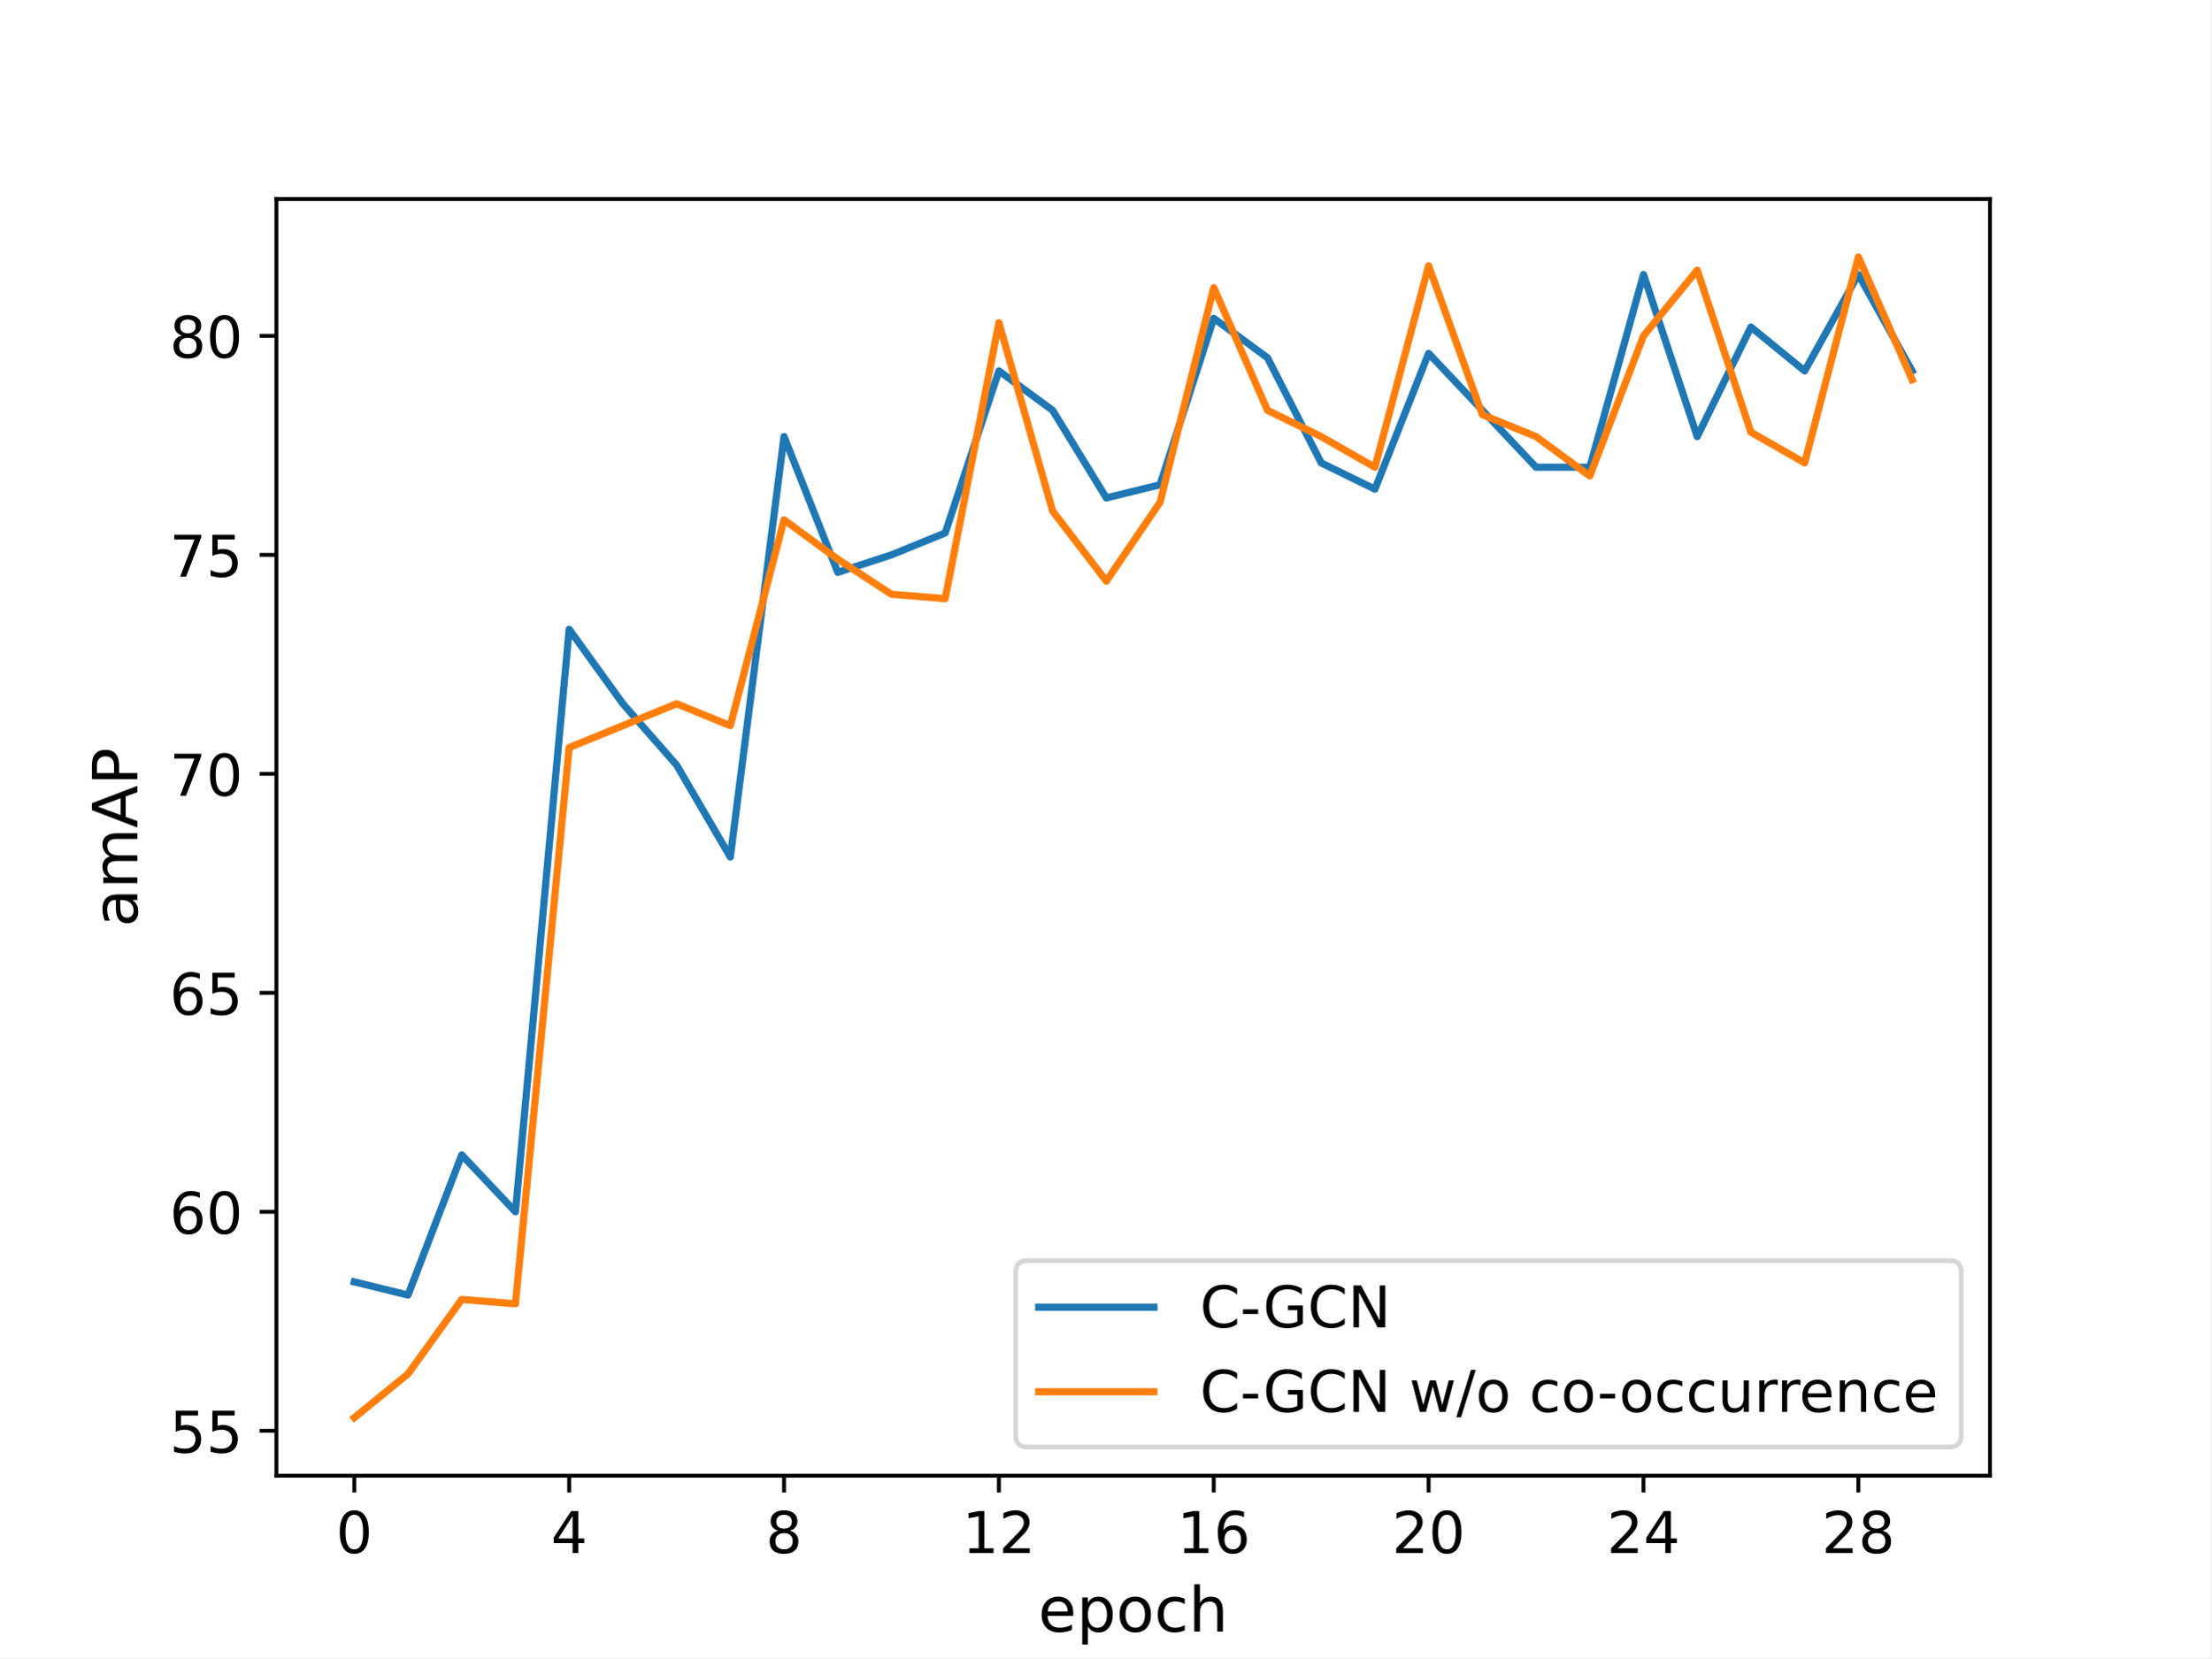
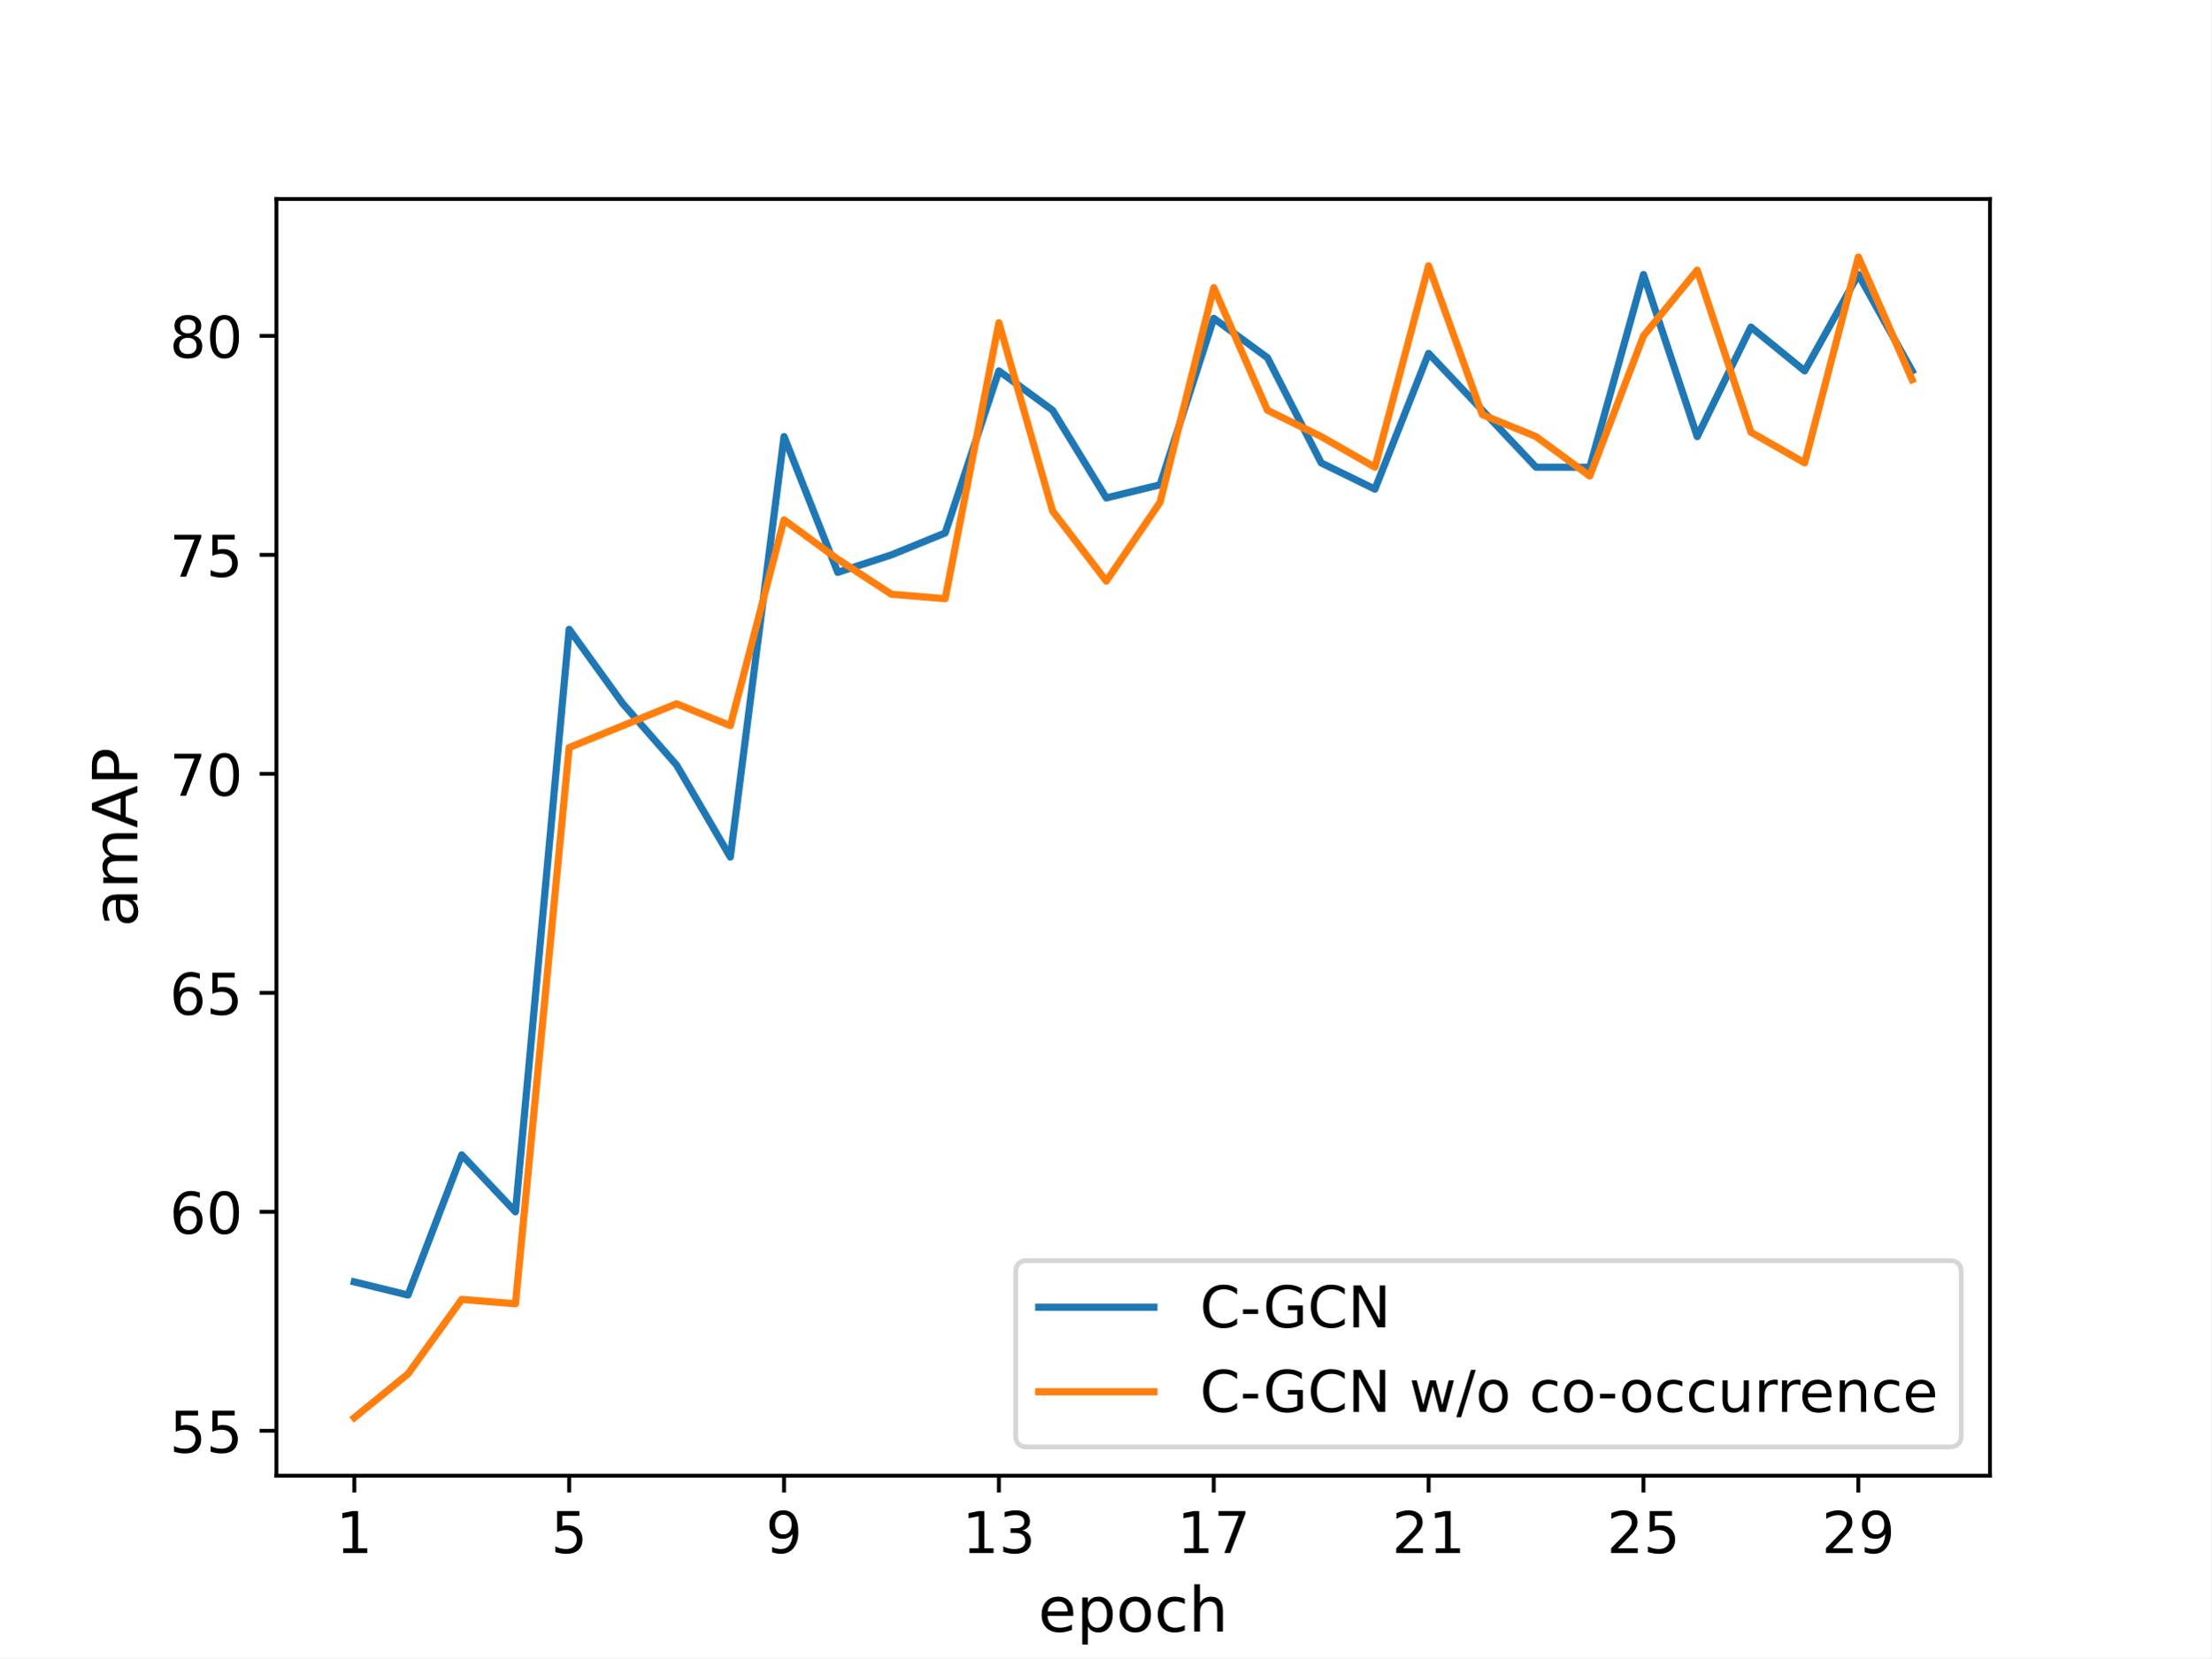
<svg xmlns="http://www.w3.org/2000/svg" xmlns:xlink="http://www.w3.org/1999/xlink" width="460.8pt" height="345.6pt" viewBox="0 0 460.8 345.6" version="1.1">
  <defs>
    <style type="text/css">*{stroke-linejoin: round; stroke-linecap: butt}</style>
  </defs>
  <g id="figure_1">
    <g id="patch_1">
      <path d="M 0 345.6  L 460.8 345.6  L 460.8 0  L 0 0  z " style="fill: #ffffff" />
    </g>
    <g id="axes_1">
      <g id="patch_2">
        <path d="M 57.6 307.584  L 414.72 307.584  L 414.72 41.472  L 57.6 41.472  z " style="fill: #ffffff" />
      </g>
      <g id="matplotlib.axis_1">
        <g id="xtick_1">
          <g id="line2d_1">
            <defs>
-               <path id="m57bc3c6bd3" d="M 0 0  L 0 3.5  " style="stroke: #000000; stroke-width: 0.8" />
-             </defs>
-             <g>
-               <use xlink:href="#m57bc3c6bd3" x="73.833" y="307.584" style="stroke: #000000; stroke-width: 0.8" />
+               <path id="m1330197c6f" d="M 0 0  L 0 3.5  " style="stroke: #000000; stroke-width: 0.8" />
+             </defs>
+             <g>
+               <use xlink:href="#m1330197c6f" x="73.833" y="307.584" style="stroke: #000000; stroke-width: 0.8" />
            </g>
          </g>
          <g id="text_1">
            <g transform="translate(70.01523 323.7021) scale(0.12 -0.12)">
              <defs>
-                 <path id="DejaVuSans-30" d="M 2034 4250  Q 1547 4250 1301 3770  Q 1056 3291 1056 2328  Q 1056 1369 1301 889  Q 1547 409 2034 409  Q 2525 409 2770 889  Q 3016 1369 3016 2328  Q 3016 3291 2770 3770  Q 2525 4250 2034 4250  z M 2034 4750  Q 2819 4750 3233 4129  Q 3647 3509 3647 2328  Q 3647 1150 3233 529  Q 2819 -91 2034 -91  Q 1250 -91 836 529  Q 422 1150 422 2328  Q 422 3509 836 4129  Q 1250 4750 2034 4750  z " transform="scale(0.015625)" />
-               </defs>
-               <use xlink:href="#DejaVuSans-30" />
+                 <path id="DejaVuSans-31" d="M 794 531  L 1825 531  L 1825 4091  L 703 3866  L 703 4441  L 1819 4666  L 2450 4666  L 2450 531  L 3481 531  L 3481 0  L 794 0  L 794 531  z " transform="scale(0.015625)" />
+               </defs>
+               <use xlink:href="#DejaVuSans-31" />
            </g>
          </g>
        </g>
        <g id="xtick_2">
          <g id="line2d_2">
            <g>
-               <use xlink:href="#m57bc3c6bd3" x="118.613" y="307.584" style="stroke: #000000; stroke-width: 0.8" />
+               <use xlink:href="#m1330197c6f" x="118.613" y="307.584" style="stroke: #000000; stroke-width: 0.8" />
            </g>
          </g>
          <g id="text_2">
            <g transform="translate(114.7952 323.7021) scale(0.12 -0.12)">
              <defs>
-                 <path id="DejaVuSans-34" d="M 2419 4116  L 825 1625  L 2419 1625  L 2419 4116  z M 2253 4666  L 3047 4666  L 3047 1625  L 3713 1625  L 3713 1100  L 3047 1100  L 3047 0  L 2419 0  L 2419 1100  L 313 1100  L 313 1709  L 2253 4666  z " transform="scale(0.015625)" />
-               </defs>
-               <use xlink:href="#DejaVuSans-34" />
+                 <path id="DejaVuSans-35" d="M 691 4666  L 3169 4666  L 3169 4134  L 1269 4134  L 1269 2991  Q 1406 3038 1543 3061  Q 1681 3084 1819 3084  Q 2600 3084 3056 2656  Q 3513 2228 3513 1497  Q 3513 744 3044 326  Q 2575 -91 1722 -91  Q 1428 -91 1123 -41  Q 819 9 494 109  L 494 744  Q 775 591 1075 516  Q 1375 441 1709 441  Q 2250 441 2565 725  Q 2881 1009 2881 1497  Q 2881 1984 2565 2268  Q 2250 2553 1709 2553  Q 1456 2553 1204 2497  Q 953 2441 691 2322  L 691 4666  z " transform="scale(0.015625)" />
+               </defs>
+               <use xlink:href="#DejaVuSans-35" />
            </g>
          </g>
        </g>
        <g id="xtick_3">
          <g id="line2d_3">
            <g>
-               <use xlink:href="#m57bc3c6bd3" x="163.393" y="307.584" style="stroke: #000000; stroke-width: 0.8" />
+               <use xlink:href="#m1330197c6f" x="163.393" y="307.584" style="stroke: #000000; stroke-width: 0.8" />
            </g>
          </g>
          <g id="text_3">
            <g transform="translate(159.5751 323.7021) scale(0.12 -0.12)">
              <defs>
-                 <path id="DejaVuSans-38" d="M 2034 2216  Q 1584 2216 1326 1975  Q 1069 1734 1069 1313  Q 1069 891 1326 650  Q 1584 409 2034 409  Q 2484 409 2743 651  Q 3003 894 3003 1313  Q 3003 1734 2745 1975  Q 2488 2216 2034 2216  z M 1403 2484  Q 997 2584 770 2862  Q 544 3141 544 3541  Q 544 4100 942 4425  Q 1341 4750 2034 4750  Q 2731 4750 3128 4425  Q 3525 4100 3525 3541  Q 3525 3141 3298 2862  Q 3072 2584 2669 2484  Q 3125 2378 3379 2068  Q 3634 1759 3634 1313  Q 3634 634 3220 271  Q 2806 -91 2034 -91  Q 1263 -91 848 271  Q 434 634 434 1313  Q 434 1759 690 2068  Q 947 2378 1403 2484  z M 1172 3481  Q 1172 3119 1398 2916  Q 1625 2713 2034 2713  Q 2441 2713 2670 2916  Q 2900 3119 2900 3481  Q 2900 3844 2670 4047  Q 2441 4250 2034 4250  Q 1625 4250 1398 4047  Q 1172 3844 1172 3481  z " transform="scale(0.015625)" />
-               </defs>
-               <use xlink:href="#DejaVuSans-38" />
+                 <path id="DejaVuSans-39" d="M 703 97  L 703 672  Q 941 559 1184 500  Q 1428 441 1663 441  Q 2288 441 2617 861  Q 2947 1281 2994 2138  Q 2813 1869 2534 1725  Q 2256 1581 1919 1581  Q 1219 1581 811 2004  Q 403 2428 403 3163  Q 403 3881 828 4315  Q 1253 4750 1959 4750  Q 2769 4750 3195 4129  Q 3622 3509 3622 2328  Q 3622 1225 3098 567  Q 2575 -91 1691 -91  Q 1453 -91 1209 -44  Q 966 3 703 97  z M 1959 2075  Q 2384 2075 2632 2365  Q 2881 2656 2881 3163  Q 2881 3666 2632 3958  Q 2384 4250 1959 4250  Q 1534 4250 1286 3958  Q 1038 3666 1038 3163  Q 1038 2656 1286 2365  Q 1534 2075 1959 2075  z " transform="scale(0.015625)" />
+               </defs>
+               <use xlink:href="#DejaVuSans-39" />
            </g>
          </g>
        </g>
        <g id="xtick_4">
          <g id="line2d_4">
            <g>
-               <use xlink:href="#m57bc3c6bd3" x="208.173" y="307.584" style="stroke: #000000; stroke-width: 0.8" />
+               <use xlink:href="#m1330197c6f" x="208.173" y="307.584" style="stroke: #000000; stroke-width: 0.8" />
            </g>
          </g>
          <g id="text_4">
            <g transform="translate(200.5375 323.7021) scale(0.12 -0.12)">
              <defs>
-                 <path id="DejaVuSans-31" d="M 794 531  L 1825 531  L 1825 4091  L 703 3866  L 703 4441  L 1819 4666  L 2450 4666  L 2450 531  L 3481 531  L 3481 0  L 794 0  L 794 531  z " transform="scale(0.015625)" />
-                 <path id="DejaVuSans-32" d="M 1228 531  L 3431 531  L 3431 0  L 469 0  L 469 531  Q 828 903 1448 1529  Q 2069 2156 2228 2338  Q 2531 2678 2651 2914  Q 2772 3150 2772 3378  Q 2772 3750 2511 3984  Q 2250 4219 1831 4219  Q 1534 4219 1204 4116  Q 875 4013 500 3803  L 500 4441  Q 881 4594 1212 4672  Q 1544 4750 1819 4750  Q 2544 4750 2975 4387  Q 3406 4025 3406 3419  Q 3406 3131 3298 2873  Q 3191 2616 2906 2266  Q 2828 2175 2409 1742  Q 1991 1309 1228 531  z " transform="scale(0.015625)" />
+                 <path id="DejaVuSans-33" d="M 2597 2516  Q 3050 2419 3304 2112  Q 3559 1806 3559 1356  Q 3559 666 3084 287  Q 2609 -91 1734 -91  Q 1441 -91 1130 -33  Q 819 25 488 141  L 488 750  Q 750 597 1062 519  Q 1375 441 1716 441  Q 2309 441 2620 675  Q 2931 909 2931 1356  Q 2931 1769 2642 2001  Q 2353 2234 1838 2234  L 1294 2234  L 1294 2753  L 1863 2753  Q 2328 2753 2575 2939  Q 2822 3125 2822 3475  Q 2822 3834 2567 4026  Q 2313 4219 1838 4219  Q 1578 4219 1281 4162  Q 984 4106 628 3988  L 628 4550  Q 988 4650 1302 4700  Q 1616 4750 1894 4750  Q 2613 4750 3031 4423  Q 3450 4097 3450 3541  Q 3450 3153 3228 2886  Q 3006 2619 2597 2516  z " transform="scale(0.015625)" />
              </defs>
              <use xlink:href="#DejaVuSans-31" />
-               <use xlink:href="#DejaVuSans-32" x="63.623" />
+               <use xlink:href="#DejaVuSans-33" x="63.623" />
            </g>
          </g>
        </g>
        <g id="xtick_5">
          <g id="line2d_5">
            <g>
-               <use xlink:href="#m57bc3c6bd3" x="252.952" y="307.584" style="stroke: #000000; stroke-width: 0.8" />
+               <use xlink:href="#m1330197c6f" x="252.952" y="307.584" style="stroke: #000000; stroke-width: 0.8" />
            </g>
          </g>
          <g id="text_5">
            <g transform="translate(245.3175 323.7021) scale(0.12 -0.12)">
              <defs>
-                 <path id="DejaVuSans-36" d="M 2113 2584  Q 1688 2584 1439 2293  Q 1191 2003 1191 1497  Q 1191 994 1439 701  Q 1688 409 2113 409  Q 2538 409 2786 701  Q 3034 994 3034 1497  Q 3034 2003 2786 2293  Q 2538 2584 2113 2584  z M 3366 4563  L 3366 3988  Q 3128 4100 2886 4159  Q 2644 4219 2406 4219  Q 1781 4219 1451 3797  Q 1122 3375 1075 2522  Q 1259 2794 1537 2939  Q 1816 3084 2150 3084  Q 2853 3084 3261 2657  Q 3669 2231 3669 1497  Q 3669 778 3244 343  Q 2819 -91 2113 -91  Q 1303 -91 875 529  Q 447 1150 447 2328  Q 447 3434 972 4092  Q 1497 4750 2381 4750  Q 2619 4750 2861 4703  Q 3103 4656 3366 4563  z " transform="scale(0.015625)" />
+                 <path id="DejaVuSans-37" d="M 525 4666  L 3525 4666  L 3525 4397  L 1831 0  L 1172 0  L 2766 4134  L 525 4134  L 525 4666  z " transform="scale(0.015625)" />
              </defs>
              <use xlink:href="#DejaVuSans-31" />
-               <use xlink:href="#DejaVuSans-36" x="63.623" />
+               <use xlink:href="#DejaVuSans-37" x="63.623" />
            </g>
          </g>
        </g>
        <g id="xtick_6">
          <g id="line2d_6">
            <g>
-               <use xlink:href="#m57bc3c6bd3" x="297.732" y="307.584" style="stroke: #000000; stroke-width: 0.8" />
+               <use xlink:href="#m1330197c6f" x="297.732" y="307.584" style="stroke: #000000; stroke-width: 0.8" />
            </g>
          </g>
          <g id="text_6">
            <g transform="translate(290.0974 323.7021) scale(0.12 -0.12)">
+               <defs>
+                 <path id="DejaVuSans-32" d="M 1228 531  L 3431 531  L 3431 0  L 469 0  L 469 531  Q 828 903 1448 1529  Q 2069 2156 2228 2338  Q 2531 2678 2651 2914  Q 2772 3150 2772 3378  Q 2772 3750 2511 3984  Q 2250 4219 1831 4219  Q 1534 4219 1204 4116  Q 875 4013 500 3803  L 500 4441  Q 881 4594 1212 4672  Q 1544 4750 1819 4750  Q 2544 4750 2975 4387  Q 3406 4025 3406 3419  Q 3406 3131 3298 2873  Q 3191 2616 2906 2266  Q 2828 2175 2409 1742  Q 1991 1309 1228 531  z " transform="scale(0.015625)" />
+               </defs>
              <use xlink:href="#DejaVuSans-32" />
-               <use xlink:href="#DejaVuSans-30" x="63.623" />
+               <use xlink:href="#DejaVuSans-31" x="63.623" />
            </g>
          </g>
        </g>
        <g id="xtick_7">
          <g id="line2d_7">
            <g>
-               <use xlink:href="#m57bc3c6bd3" x="342.512" y="307.584" style="stroke: #000000; stroke-width: 0.8" />
+               <use xlink:href="#m1330197c6f" x="342.512" y="307.584" style="stroke: #000000; stroke-width: 0.8" />
            </g>
          </g>
          <g id="text_7">
            <g transform="translate(334.8774 323.7021) scale(0.12 -0.12)">
              <use xlink:href="#DejaVuSans-32" />
-               <use xlink:href="#DejaVuSans-34" x="63.623" />
+               <use xlink:href="#DejaVuSans-35" x="63.623" />
            </g>
          </g>
        </g>
        <g id="xtick_8">
          <g id="line2d_8">
            <g>
-               <use xlink:href="#m57bc3c6bd3" x="387.292" y="307.584" style="stroke: #000000; stroke-width: 0.8" />
+               <use xlink:href="#m1330197c6f" x="387.292" y="307.584" style="stroke: #000000; stroke-width: 0.8" />
            </g>
          </g>
          <g id="text_8">
            <g transform="translate(379.6573 323.7021) scale(0.12 -0.12)">
              <use xlink:href="#DejaVuSans-32" />
-               <use xlink:href="#DejaVuSans-38" x="63.623" />
+               <use xlink:href="#DejaVuSans-39" x="63.623" />
            </g>
          </g>
        </g>
        <g id="text_9">
          <g transform="translate(216.3634 340.0757) scale(0.13 -0.13)">
            <defs>
              <path id="DejaVuSans-65" d="M 3597 1894  L 3597 1613  L 953 1613  Q 991 1019 1311 708  Q 1631 397 2203 397  Q 2534 397 2845 478  Q 3156 559 3463 722  L 3463 178  Q 3153 47 2828 -22  Q 2503 -91 2169 -91  Q 1331 -91 842 396  Q 353 884 353 1716  Q 353 2575 817 3079  Q 1281 3584 2069 3584  Q 2775 3584 3186 3129  Q 3597 2675 3597 1894  z M 3022 2063  Q 3016 2534 2758 2815  Q 2500 3097 2075 3097  Q 1594 3097 1305 2825  Q 1016 2553 972 2059  L 3022 2063  z " transform="scale(0.015625)" />
              <path id="DejaVuSans-70" d="M 1159 525  L 1159 -1331  L 581 -1331  L 581 3500  L 1159 3500  L 1159 2969  Q 1341 3281 1617 3432  Q 1894 3584 2278 3584  Q 2916 3584 3314 3078  Q 3713 2572 3713 1747  Q 3713 922 3314 415  Q 2916 -91 2278 -91  Q 1894 -91 1617 61  Q 1341 213 1159 525  z M 3116 1747  Q 3116 2381 2855 2742  Q 2594 3103 2138 3103  Q 1681 3103 1420 2742  Q 1159 2381 1159 1747  Q 1159 1113 1420 752  Q 1681 391 2138 391  Q 2594 391 2855 752  Q 3116 1113 3116 1747  z " transform="scale(0.015625)" />
              <path id="DejaVuSans-6f" d="M 1959 3097  Q 1497 3097 1228 2736  Q 959 2375 959 1747  Q 959 1119 1226 758  Q 1494 397 1959 397  Q 2419 397 2687 759  Q 2956 1122 2956 1747  Q 2956 2369 2687 2733  Q 2419 3097 1959 3097  z M 1959 3584  Q 2709 3584 3137 3096  Q 3566 2609 3566 1747  Q 3566 888 3137 398  Q 2709 -91 1959 -91  Q 1206 -91 779 398  Q 353 888 353 1747  Q 353 2609 779 3096  Q 1206 3584 1959 3584  z " transform="scale(0.015625)" />
              <path id="DejaVuSans-63" d="M 3122 3366  L 3122 2828  Q 2878 2963 2633 3030  Q 2388 3097 2138 3097  Q 1578 3097 1268 2742  Q 959 2388 959 1747  Q 959 1106 1268 751  Q 1578 397 2138 397  Q 2388 397 2633 464  Q 2878 531 3122 666  L 3122 134  Q 2881 22 2623 -34  Q 2366 -91 2075 -91  Q 1284 -91 818 406  Q 353 903 353 1747  Q 353 2603 823 3093  Q 1294 3584 2113 3584  Q 2378 3584 2631 3529  Q 2884 3475 3122 3366  z " transform="scale(0.015625)" />
              <path id="DejaVuSans-68" d="M 3513 2113  L 3513 0  L 2938 0  L 2938 2094  Q 2938 2591 2744 2837  Q 2550 3084 2163 3084  Q 1697 3084 1428 2787  Q 1159 2491 1159 1978  L 1159 0  L 581 0  L 581 4863  L 1159 4863  L 1159 2956  Q 1366 3272 1645 3428  Q 1925 3584 2291 3584  Q 2894 3584 3203 3211  Q 3513 2838 3513 2113  z " transform="scale(0.015625)" />
            </defs>
            <use xlink:href="#DejaVuSans-65" />
            <use xlink:href="#DejaVuSans-70" x="61.523" />
            <use xlink:href="#DejaVuSans-6f" x="125" />
            <use xlink:href="#DejaVuSans-63" x="186.182" />
            <use xlink:href="#DejaVuSans-68" x="241.162" />
          </g>
        </g>
      </g>
      <g id="matplotlib.axis_2">
        <g id="ytick_1">
          <g id="line2d_9">
            <defs>
-               <path id="mdd08ddc532" d="M 0 0  L -3.5 0  " style="stroke: #000000; stroke-width: 0.8" />
-             </defs>
-             <g>
-               <use xlink:href="#mdd08ddc532" x="57.6" y="298.227" style="stroke: #000000; stroke-width: 0.8" />
+               <path id="m8a1354bc60" d="M 0 0  L -3.5 0  " style="stroke: #000000; stroke-width: 0.8" />
+             </defs>
+             <g>
+               <use xlink:href="#m8a1354bc60" x="57.6" y="298.227" style="stroke: #000000; stroke-width: 0.8" />
            </g>
          </g>
          <g id="text_10">
            <g transform="translate(35.33 302.7858) scale(0.12 -0.12)">
-               <defs>
-                 <path id="DejaVuSans-35" d="M 691 4666  L 3169 4666  L 3169 4134  L 1269 4134  L 1269 2991  Q 1406 3038 1543 3061  Q 1681 3084 1819 3084  Q 2600 3084 3056 2656  Q 3513 2228 3513 1497  Q 3513 744 3044 326  Q 2575 -91 1722 -91  Q 1428 -91 1123 -41  Q 819 9 494 109  L 494 744  Q 775 591 1075 516  Q 1375 441 1709 441  Q 2250 441 2565 725  Q 2881 1009 2881 1497  Q 2881 1984 2565 2268  Q 2250 2553 1709 2553  Q 1456 2553 1204 2497  Q 953 2441 691 2322  L 691 4666  z " transform="scale(0.015625)" />
-               </defs>
              <use xlink:href="#DejaVuSans-35" />
              <use xlink:href="#DejaVuSans-35" x="63.623" />
            </g>
          </g>
        </g>
        <g id="ytick_2">
          <g id="line2d_10">
            <g>
-               <use xlink:href="#mdd08ddc532" x="57.6" y="252.581" style="stroke: #000000; stroke-width: 0.8" />
+               <use xlink:href="#m8a1354bc60" x="57.6" y="252.581" style="stroke: #000000; stroke-width: 0.8" />
            </g>
          </g>
          <g id="text_11">
            <g transform="translate(35.33 257.1405) scale(0.12 -0.12)">
+               <defs>
+                 <path id="DejaVuSans-36" d="M 2113 2584  Q 1688 2584 1439 2293  Q 1191 2003 1191 1497  Q 1191 994 1439 701  Q 1688 409 2113 409  Q 2538 409 2786 701  Q 3034 994 3034 1497  Q 3034 2003 2786 2293  Q 2538 2584 2113 2584  z M 3366 4563  L 3366 3988  Q 3128 4100 2886 4159  Q 2644 4219 2406 4219  Q 1781 4219 1451 3797  Q 1122 3375 1075 2522  Q 1259 2794 1537 2939  Q 1816 3084 2150 3084  Q 2853 3084 3261 2657  Q 3669 2231 3669 1497  Q 3669 778 3244 343  Q 2819 -91 2113 -91  Q 1303 -91 875 529  Q 447 1150 447 2328  Q 447 3434 972 4092  Q 1497 4750 2381 4750  Q 2619 4750 2861 4703  Q 3103 4656 3366 4563  z " transform="scale(0.015625)" />
+                 <path id="DejaVuSans-30" d="M 2034 4250  Q 1547 4250 1301 3770  Q 1056 3291 1056 2328  Q 1056 1369 1301 889  Q 1547 409 2034 409  Q 2525 409 2770 889  Q 3016 1369 3016 2328  Q 3016 3291 2770 3770  Q 2525 4250 2034 4250  z M 2034 4750  Q 2819 4750 3233 4129  Q 3647 3509 3647 2328  Q 3647 1150 3233 529  Q 2819 -91 2034 -91  Q 1250 -91 836 529  Q 422 1150 422 2328  Q 422 3509 836 4129  Q 1250 4750 2034 4750  z " transform="scale(0.015625)" />
+               </defs>
              <use xlink:href="#DejaVuSans-36" />
              <use xlink:href="#DejaVuSans-30" x="63.623" />
            </g>
          </g>
        </g>
        <g id="ytick_3">
          <g id="line2d_11">
            <g>
-               <use xlink:href="#mdd08ddc532" x="57.6" y="206.936" style="stroke: #000000; stroke-width: 0.8" />
+               <use xlink:href="#m8a1354bc60" x="57.6" y="206.936" style="stroke: #000000; stroke-width: 0.8" />
            </g>
          </g>
          <g id="text_12">
            <g transform="translate(35.33 211.4952) scale(0.12 -0.12)">
              <use xlink:href="#DejaVuSans-36" />
              <use xlink:href="#DejaVuSans-35" x="63.623" />
            </g>
          </g>
        </g>
        <g id="ytick_4">
          <g id="line2d_12">
            <g>
-               <use xlink:href="#mdd08ddc532" x="57.6" y="161.291" style="stroke: #000000; stroke-width: 0.8" />
+               <use xlink:href="#m8a1354bc60" x="57.6" y="161.291" style="stroke: #000000; stroke-width: 0.8" />
            </g>
          </g>
          <g id="text_13">
            <g transform="translate(35.33 165.8499) scale(0.12 -0.12)">
-               <defs>
-                 <path id="DejaVuSans-37" d="M 525 4666  L 3525 4666  L 3525 4397  L 1831 0  L 1172 0  L 2766 4134  L 525 4134  L 525 4666  z " transform="scale(0.015625)" />
-               </defs>
              <use xlink:href="#DejaVuSans-37" />
              <use xlink:href="#DejaVuSans-30" x="63.623" />
            </g>
          </g>
        </g>
        <g id="ytick_5">
          <g id="line2d_13">
            <g>
-               <use xlink:href="#mdd08ddc532" x="57.6" y="115.646" style="stroke: #000000; stroke-width: 0.8" />
+               <use xlink:href="#m8a1354bc60" x="57.6" y="115.646" style="stroke: #000000; stroke-width: 0.8" />
            </g>
          </g>
          <g id="text_14">
            <g transform="translate(35.33 120.2046) scale(0.12 -0.12)">
              <use xlink:href="#DejaVuSans-37" />
              <use xlink:href="#DejaVuSans-35" x="63.623" />
            </g>
          </g>
        </g>
        <g id="ytick_6">
          <g id="line2d_14">
            <g>
-               <use xlink:href="#mdd08ddc532" x="57.6" y="70" style="stroke: #000000; stroke-width: 0.8" />
+               <use xlink:href="#m8a1354bc60" x="57.6" y="70" style="stroke: #000000; stroke-width: 0.8" />
            </g>
          </g>
          <g id="text_15">
            <g transform="translate(35.33 74.55936) scale(0.12 -0.12)">
+               <defs>
+                 <path id="DejaVuSans-38" d="M 2034 2216  Q 1584 2216 1326 1975  Q 1069 1734 1069 1313  Q 1069 891 1326 650  Q 1584 409 2034 409  Q 2484 409 2743 651  Q 3003 894 3003 1313  Q 3003 1734 2745 1975  Q 2488 2216 2034 2216  z M 1403 2484  Q 997 2584 770 2862  Q 544 3141 544 3541  Q 544 4100 942 4425  Q 1341 4750 2034 4750  Q 2731 4750 3128 4425  Q 3525 4100 3525 3541  Q 3525 3141 3298 2862  Q 3072 2584 2669 2484  Q 3125 2378 3379 2068  Q 3634 1759 3634 1313  Q 3634 634 3220 271  Q 2806 -91 2034 -91  Q 1263 -91 848 271  Q 434 634 434 1313  Q 434 1759 690 2068  Q 947 2378 1403 2484  z M 1172 3481  Q 1172 3119 1398 2916  Q 1625 2713 2034 2713  Q 2441 2713 2670 2916  Q 2900 3119 2900 3481  Q 2900 3844 2670 4047  Q 2441 4250 2034 4250  Q 1625 4250 1398 4047  Q 1172 3844 1172 3481  z " transform="scale(0.015625)" />
+               </defs>
              <use xlink:href="#DejaVuSans-38" />
              <use xlink:href="#DejaVuSans-30" x="63.623" />
            </g>
          </g>
        </g>
        <g id="text_16">
          <g transform="translate(28.62641 193.2084) rotate(-90) scale(0.13 -0.13)">
            <defs>
              <path id="DejaVuSans-61" d="M 2194 1759  Q 1497 1759 1228 1600  Q 959 1441 959 1056  Q 959 750 1161 570  Q 1363 391 1709 391  Q 2188 391 2477 730  Q 2766 1069 2766 1631  L 2766 1759  L 2194 1759  z M 3341 1997  L 3341 0  L 2766 0  L 2766 531  Q 2569 213 2275 61  Q 1981 -91 1556 -91  Q 1019 -91 701 211  Q 384 513 384 1019  Q 384 1609 779 1909  Q 1175 2209 1959 2209  L 2766 2209  L 2766 2266  Q 2766 2663 2505 2880  Q 2244 3097 1772 3097  Q 1472 3097 1187 3025  Q 903 2953 641 2809  L 641 3341  Q 956 3463 1253 3523  Q 1550 3584 1831 3584  Q 2591 3584 2966 3190  Q 3341 2797 3341 1997  z " transform="scale(0.015625)" />
              <path id="DejaVuSans-6d" d="M 3328 2828  Q 3544 3216 3844 3400  Q 4144 3584 4550 3584  Q 5097 3584 5394 3201  Q 5691 2819 5691 2113  L 5691 0  L 5113 0  L 5113 2094  Q 5113 2597 4934 2840  Q 4756 3084 4391 3084  Q 3944 3084 3684 2787  Q 3425 2491 3425 1978  L 3425 0  L 2847 0  L 2847 2094  Q 2847 2600 2669 2842  Q 2491 3084 2119 3084  Q 1678 3084 1418 2786  Q 1159 2488 1159 1978  L 1159 0  L 581 0  L 581 3500  L 1159 3500  L 1159 2956  Q 1356 3278 1631 3431  Q 1906 3584 2284 3584  Q 2666 3584 2933 3390  Q 3200 3197 3328 2828  z " transform="scale(0.015625)" />
              <path id="DejaVuSans-41" d="M 2188 4044  L 1331 1722  L 3047 1722  L 2188 4044  z M 1831 4666  L 2547 4666  L 4325 0  L 3669 0  L 3244 1197  L 1141 1197  L 716 0  L 50 0  L 1831 4666  z " transform="scale(0.015625)" />
              <path id="DejaVuSans-50" d="M 1259 4147  L 1259 2394  L 2053 2394  Q 2494 2394 2734 2622  Q 2975 2850 2975 3272  Q 2975 3691 2734 3919  Q 2494 4147 2053 4147  L 1259 4147  z M 628 4666  L 2053 4666  Q 2838 4666 3239 4311  Q 3641 3956 3641 3272  Q 3641 2581 3239 2228  Q 2838 1875 2053 1875  L 1259 1875  L 1259 0  L 628 0  L 628 4666  z " transform="scale(0.015625)" />
            </defs>
            <use xlink:href="#DejaVuSans-61" />
            <use xlink:href="#DejaVuSans-6d" x="61.279" />
            <use xlink:href="#DejaVuSans-41" x="158.691" />
            <use xlink:href="#DejaVuSans-50" x="227.1" />
          </g>
        </g>
      </g>
      <g id="line2d_15">
-         <path d="M 73.833 267.188  L 85.028 269.927  L 96.223 240.714  L 107.418 252.581  L 118.613 131.165  L 129.808 146.684  L 141.003 159.465  L 152.198 178.636  L 163.393 90.997  L 174.588 119.297  L 185.783 115.646  L 196.978 111.081  L 208.173 77.304  L 219.368 85.52  L 230.563 103.778  L 241.757 101.039  L 252.952 66.349  L 264.147 74.565  L 275.342 96.475  L 286.537 101.952  L 297.732 73.652  L 308.927 85.52  L 320.122 97.387  L 331.317 97.387  L 342.512 57.22  L 353.707 90.997  L 364.902 68.174  L 376.097 77.304  L 387.292 57.22  L 398.487 77.304  " clip-path="url(#pab7de67c98)" style="fill: none; stroke: #1f77b4; stroke-width: 1.5; stroke-linecap: square" />
+         <path d="M 73.833 267.188  L 85.028 269.927  L 96.223 240.714  L 107.418 252.581  L 118.613 131.165  L 129.808 146.684  L 141.003 159.465  L 152.198 178.636  L 163.393 90.997  L 174.588 119.297  L 185.783 115.646  L 196.978 111.081  L 208.173 77.304  L 219.368 85.52  L 230.563 103.778  L 241.757 101.039  L 252.952 66.349  L 264.147 74.565  L 275.342 96.475  L 286.537 101.952  L 297.732 73.652  L 308.927 85.52  L 320.122 97.387  L 331.317 97.387  L 342.512 57.22  L 353.707 90.997  L 364.902 68.174  L 376.097 77.304  L 387.292 57.22  L 398.487 77.304  " clip-path="url(#pa782dfe704)" style="fill: none; stroke: #1f77b4; stroke-width: 1.5; stroke-linecap: square" />
      </g>
      <g id="line2d_16">
-         <path d="M 73.833 295.488  L 85.028 286.359  L 96.223 270.84  L 107.418 271.752  L 118.613 155.813  L 129.808 151.249  L 141.003 146.684  L 152.198 151.249  L 163.393 108.342  L 174.588 116.558  L 185.783 123.862  L 196.978 124.775  L 208.173 67.262  L 219.368 106.517  L 230.563 121.123  L 241.757 104.691  L 252.952 59.958  L 264.147 85.52  L 275.342 90.997  L 286.537 97.387  L 297.732 55.394  L 308.927 86.433  L 320.122 90.997  L 331.317 99.213  L 342.512 70  L 353.707 56.307  L 364.902 90.084  L 376.097 96.475  L 387.292 53.568  L 398.487 79.129  " clip-path="url(#pab7de67c98)" style="fill: none; stroke: #ff7f0e; stroke-width: 1.5; stroke-linecap: square" />
+         <path d="M 73.833 295.488  L 85.028 286.359  L 96.223 270.84  L 107.418 271.752  L 118.613 155.813  L 129.808 151.249  L 141.003 146.684  L 152.198 151.249  L 163.393 108.342  L 174.588 116.558  L 185.783 123.862  L 196.978 124.775  L 208.173 67.262  L 219.368 106.517  L 230.563 121.123  L 241.757 104.691  L 252.952 59.958  L 264.147 85.52  L 275.342 90.997  L 286.537 97.387  L 297.732 55.394  L 308.927 86.433  L 320.122 90.997  L 331.317 99.213  L 342.512 70  L 353.707 56.307  L 364.902 90.084  L 376.097 96.475  L 387.292 53.568  L 398.487 79.129  " clip-path="url(#pa782dfe704)" style="fill: none; stroke: #ff7f0e; stroke-width: 1.5; stroke-linecap: square" />
      </g>
      <g id="patch_3">
        <path d="M 57.6 307.584  L 57.6 41.472  " style="fill: none; stroke: #000000; stroke-width: 0.8; stroke-linejoin: miter; stroke-linecap: square" />
      </g>
      <g id="patch_4">
        <path d="M 414.72 307.584  L 414.72 41.472  " style="fill: none; stroke: #000000; stroke-width: 0.8; stroke-linejoin: miter; stroke-linecap: square" />
      </g>
      <g id="patch_5">
        <path d="M 57.6 307.584  L 414.72 307.584  " style="fill: none; stroke: #000000; stroke-width: 0.8; stroke-linejoin: miter; stroke-linecap: square" />
      </g>
      <g id="patch_6">
        <path d="M 57.6 41.472  L 414.72 41.472  " style="fill: none; stroke: #000000; stroke-width: 0.8; stroke-linejoin: miter; stroke-linecap: square" />
      </g>
      <g id="legend_1">
        <g id="patch_7">
          <path d="M 214.074 301.584  L 406.32 301.584  Q 408.72 301.584 408.72 299.184  L 408.72 265.156  Q 408.72 262.757 406.32 262.757  L 214.074 262.757  Q 211.674 262.757 211.674 265.156  L 211.674 299.184  Q 211.674 301.584 214.074 301.584  z " style="fill: #ffffff; opacity: 0.8; stroke: #cccccc; stroke-linejoin: miter" />
        </g>
        <g id="line2d_17">
          <path d="M 216.474 272.475  L 228.474 272.475  L 240.474 272.475  " style="fill: none; stroke: #1f77b4; stroke-width: 1.5; stroke-linecap: square" />
        </g>
        <g id="text_17">
          <g transform="translate(250.0744 276.6746) scale(0.12 -0.12)">
            <defs>
              <path id="DejaVuSans-43" d="M 4122 4306  L 4122 3641  Q 3803 3938 3442 4084  Q 3081 4231 2675 4231  Q 1875 4231 1450 3742  Q 1025 3253 1025 2328  Q 1025 1406 1450 917  Q 1875 428 2675 428  Q 3081 428 3442 575  Q 3803 722 4122 1019  L 4122 359  Q 3791 134 3420 21  Q 3050 -91 2638 -91  Q 1578 -91 968 557  Q 359 1206 359 2328  Q 359 3453 968 4101  Q 1578 4750 2638 4750  Q 3056 4750 3426 4639  Q 3797 4528 4122 4306  z " transform="scale(0.015625)" />
              <path id="DejaVuSans-2d" d="M 313 2009  L 1997 2009  L 1997 1497  L 313 1497  L 313 2009  z " transform="scale(0.015625)" />
              <path id="DejaVuSans-47" d="M 3809 666  L 3809 1919  L 2778 1919  L 2778 2438  L 4434 2438  L 4434 434  Q 4069 175 3628 42  Q 3188 -91 2688 -91  Q 1594 -91 976 548  Q 359 1188 359 2328  Q 359 3472 976 4111  Q 1594 4750 2688 4750  Q 3144 4750 3555 4637  Q 3966 4525 4313 4306  L 4313 3634  Q 3963 3931 3569 4081  Q 3175 4231 2741 4231  Q 1884 4231 1454 3753  Q 1025 3275 1025 2328  Q 1025 1384 1454 906  Q 1884 428 2741 428  Q 3075 428 3337 486  Q 3600 544 3809 666  z " transform="scale(0.015625)" />
              <path id="DejaVuSans-4e" d="M 628 4666  L 1478 4666  L 3547 763  L 3547 4666  L 4159 4666  L 4159 0  L 3309 0  L 1241 3903  L 1241 0  L 628 0  L 628 4666  z " transform="scale(0.015625)" />
            </defs>
            <use xlink:href="#DejaVuSans-43" />
            <use xlink:href="#DejaVuSans-2d" x="69.824" />
            <use xlink:href="#DejaVuSans-47" x="109.533" />
            <use xlink:href="#DejaVuSans-43" x="187.023" />
            <use xlink:href="#DejaVuSans-4e" x="256.848" />
          </g>
        </g>
        <g id="line2d_18">
          <path d="M 216.474 290.088  L 228.474 290.088  L 240.474 290.088  " style="fill: none; stroke: #ff7f0e; stroke-width: 1.5; stroke-linecap: square" />
        </g>
        <g id="text_18">
          <g transform="translate(250.0744 294.2884) scale(0.12 -0.12)">
            <defs>
              <path id="DejaVuSans-20" transform="scale(0.015625)" />
              <path id="DejaVuSans-77" d="M 269 3500  L 844 3500  L 1563 769  L 2278 3500  L 2956 3500  L 3675 769  L 4391 3500  L 4966 3500  L 4050 0  L 3372 0  L 2619 2869  L 1863 0  L 1184 0  L 269 3500  z " transform="scale(0.015625)" />
              <path id="DejaVuSans-2f" d="M 1625 4666  L 2156 4666  L 531 -594  L 0 -594  L 1625 4666  z " transform="scale(0.015625)" />
              <path id="DejaVuSans-75" d="M 544 1381  L 544 3500  L 1119 3500  L 1119 1403  Q 1119 906 1312 657  Q 1506 409 1894 409  Q 2359 409 2629 706  Q 2900 1003 2900 1516  L 2900 3500  L 3475 3500  L 3475 0  L 2900 0  L 2900 538  Q 2691 219 2414 64  Q 2138 -91 1772 -91  Q 1169 -91 856 284  Q 544 659 544 1381  z M 1991 3584  L 1991 3584  z " transform="scale(0.015625)" />
              <path id="DejaVuSans-72" d="M 2631 2963  Q 2534 3019 2420 3045  Q 2306 3072 2169 3072  Q 1681 3072 1420 2755  Q 1159 2438 1159 1844  L 1159 0  L 581 0  L 581 3500  L 1159 3500  L 1159 2956  Q 1341 3275 1631 3429  Q 1922 3584 2338 3584  Q 2397 3584 2469 3576  Q 2541 3569 2628 3553  L 2631 2963  z " transform="scale(0.015625)" />
              <path id="DejaVuSans-6e" d="M 3513 2113  L 3513 0  L 2938 0  L 2938 2094  Q 2938 2591 2744 2837  Q 2550 3084 2163 3084  Q 1697 3084 1428 2787  Q 1159 2491 1159 1978  L 1159 0  L 581 0  L 581 3500  L 1159 3500  L 1159 2956  Q 1366 3272 1645 3428  Q 1925 3584 2291 3584  Q 2894 3584 3203 3211  Q 3513 2838 3513 2113  z " transform="scale(0.015625)" />
            </defs>
            <use xlink:href="#DejaVuSans-43" />
            <use xlink:href="#DejaVuSans-2d" x="69.824" />
            <use xlink:href="#DejaVuSans-47" x="109.533" />
            <use xlink:href="#DejaVuSans-43" x="187.023" />
            <use xlink:href="#DejaVuSans-4e" x="256.848" />
            <use xlink:href="#DejaVuSans-20" x="331.652" />
            <use xlink:href="#DejaVuSans-77" x="363.439" />
            <use xlink:href="#DejaVuSans-2f" x="445.227" />
            <use xlink:href="#DejaVuSans-6f" x="478.918" />
            <use xlink:href="#DejaVuSans-20" x="540.1" />
            <use xlink:href="#DejaVuSans-63" x="571.887" />
            <use xlink:href="#DejaVuSans-6f" x="626.867" />
            <use xlink:href="#DejaVuSans-2d" x="689.924" />
            <use xlink:href="#DejaVuSans-6f" x="727.883" />
            <use xlink:href="#DejaVuSans-63" x="789.064" />
            <use xlink:href="#DejaVuSans-63" x="844.045" />
            <use xlink:href="#DejaVuSans-75" x="899.025" />
            <use xlink:href="#DejaVuSans-72" x="962.404" />
            <use xlink:href="#DejaVuSans-72" x="1001.768" />
            <use xlink:href="#DejaVuSans-65" x="1040.631" />
            <use xlink:href="#DejaVuSans-6e" x="1102.154" />
            <use xlink:href="#DejaVuSans-63" x="1165.533" />
            <use xlink:href="#DejaVuSans-65" x="1220.514" />
          </g>
        </g>
      </g>
    </g>
  </g>
  <defs>
-     <clipPath id="pab7de67c98">
+     <clipPath id="pa782dfe704">
      <rect x="57.6" y="41.472" width="357.12" height="266.112" />
    </clipPath>
  </defs>
</svg>
